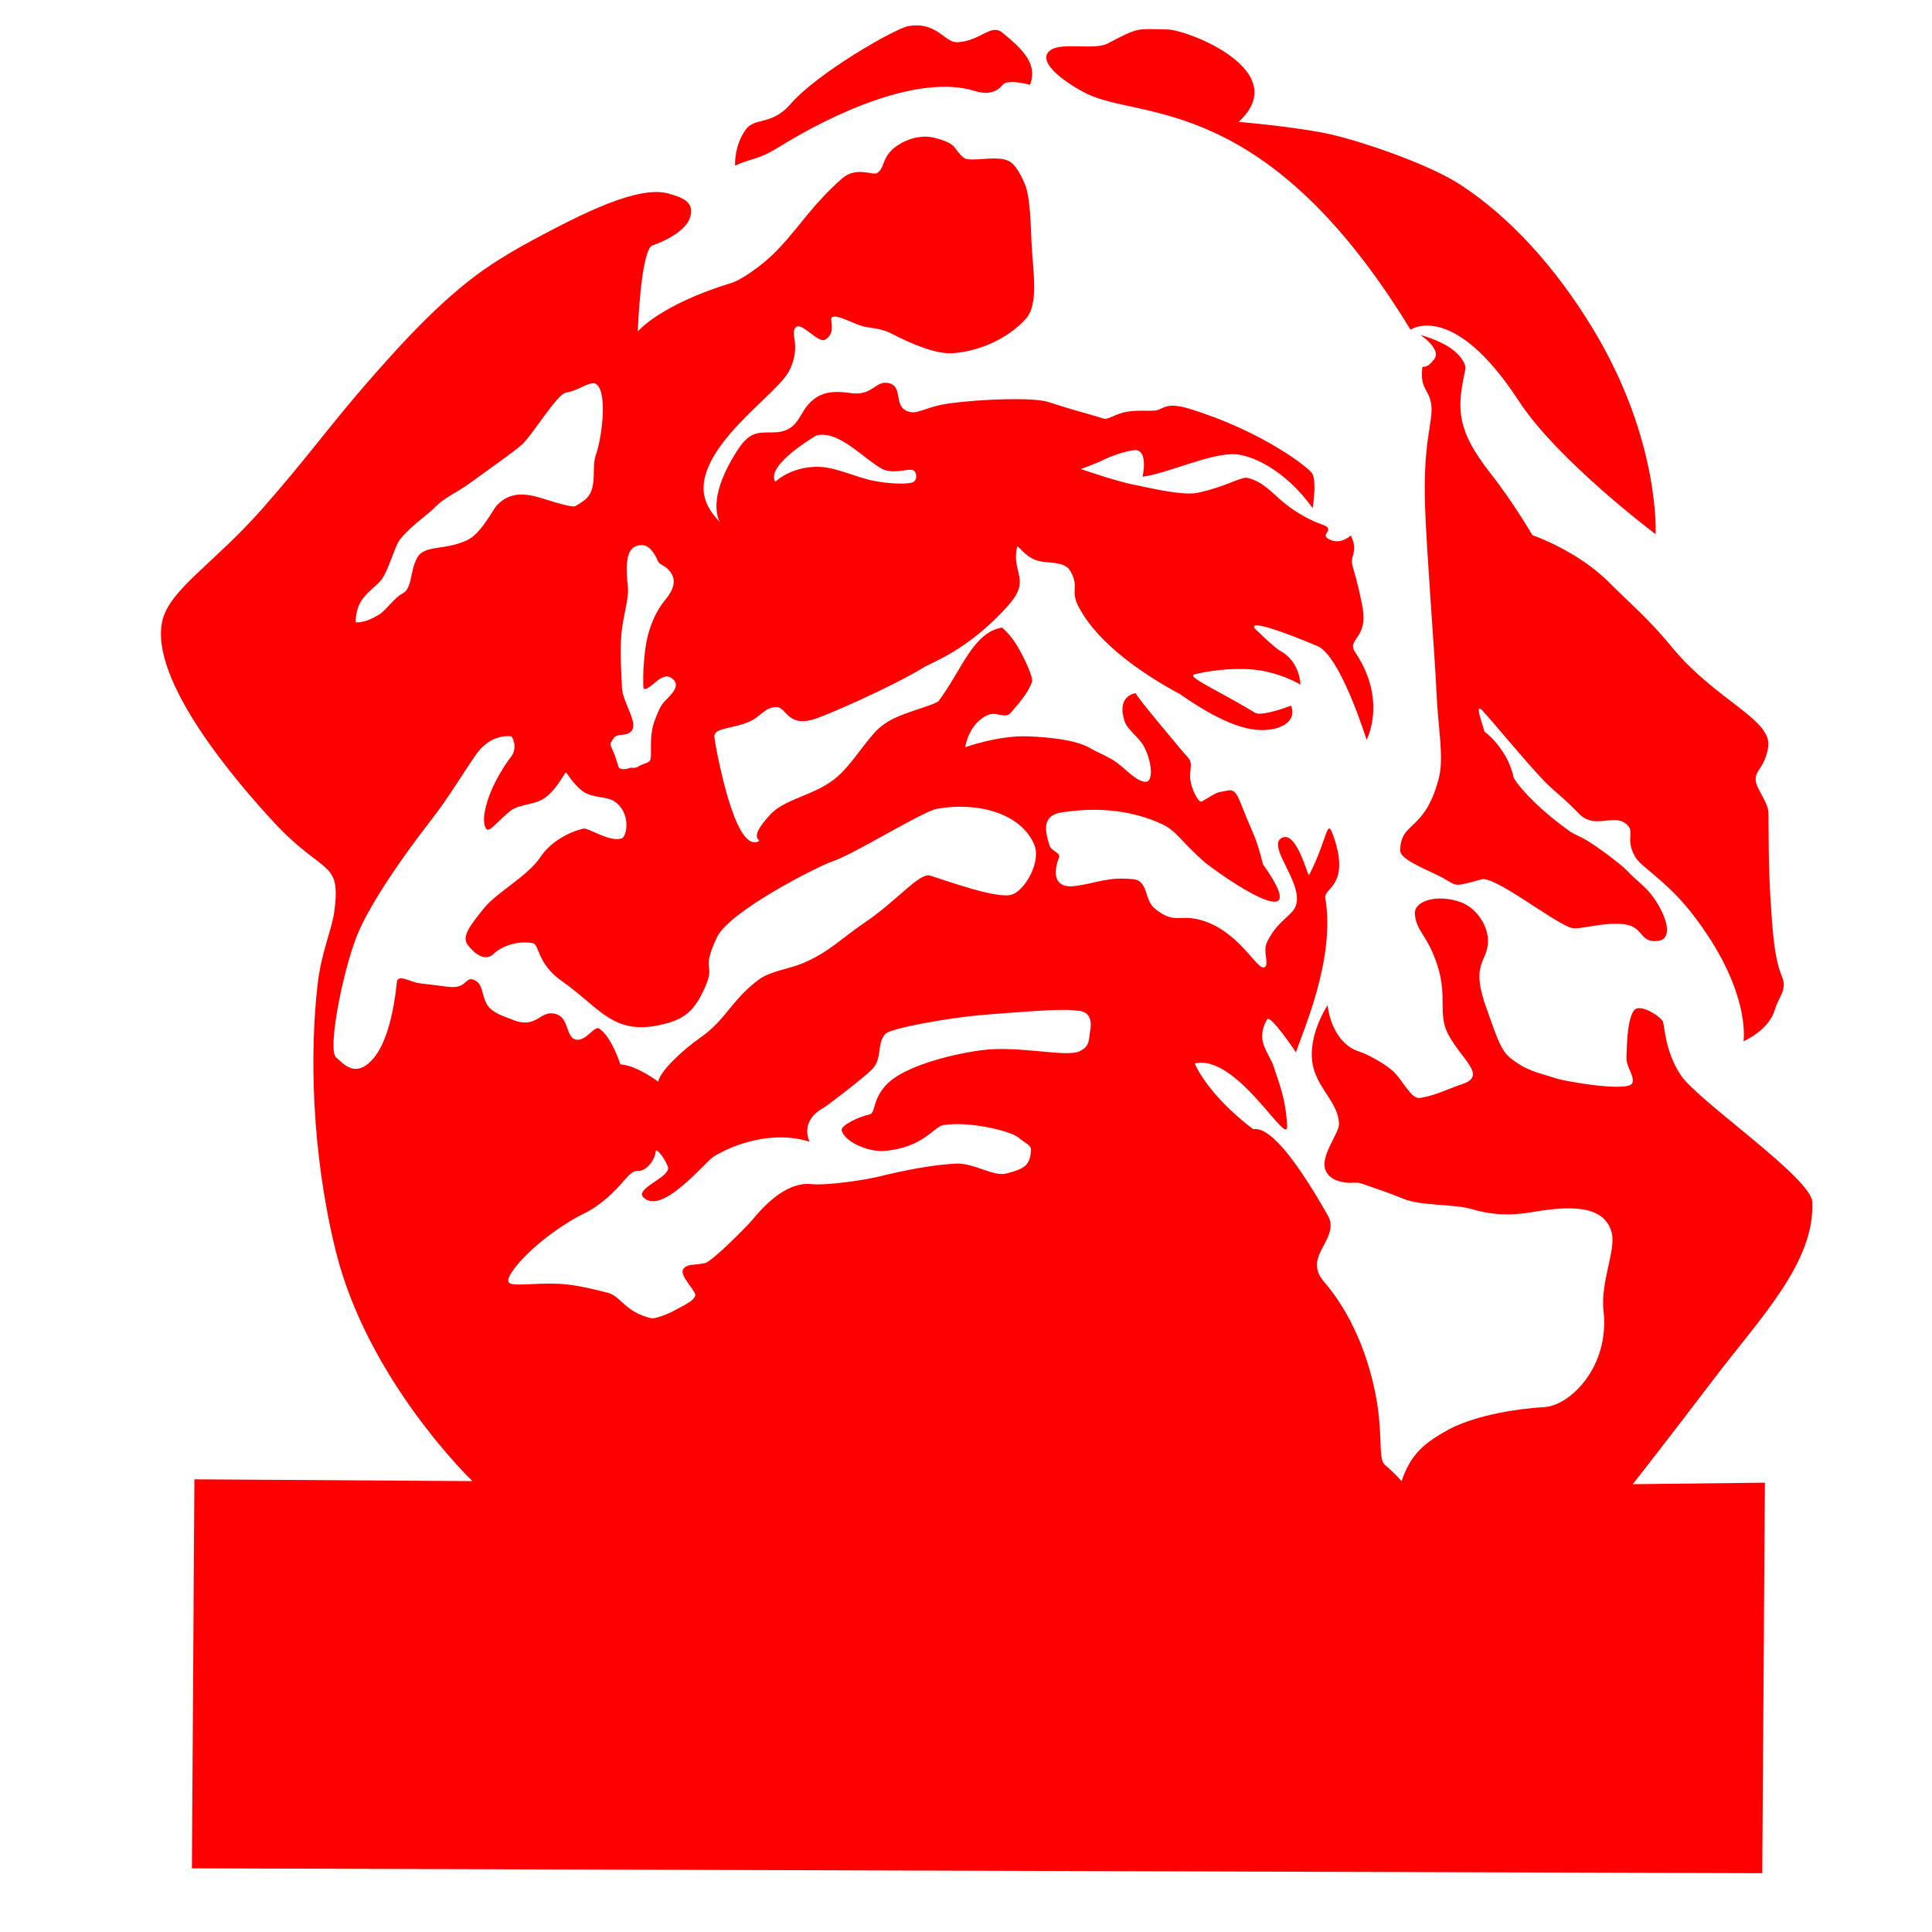
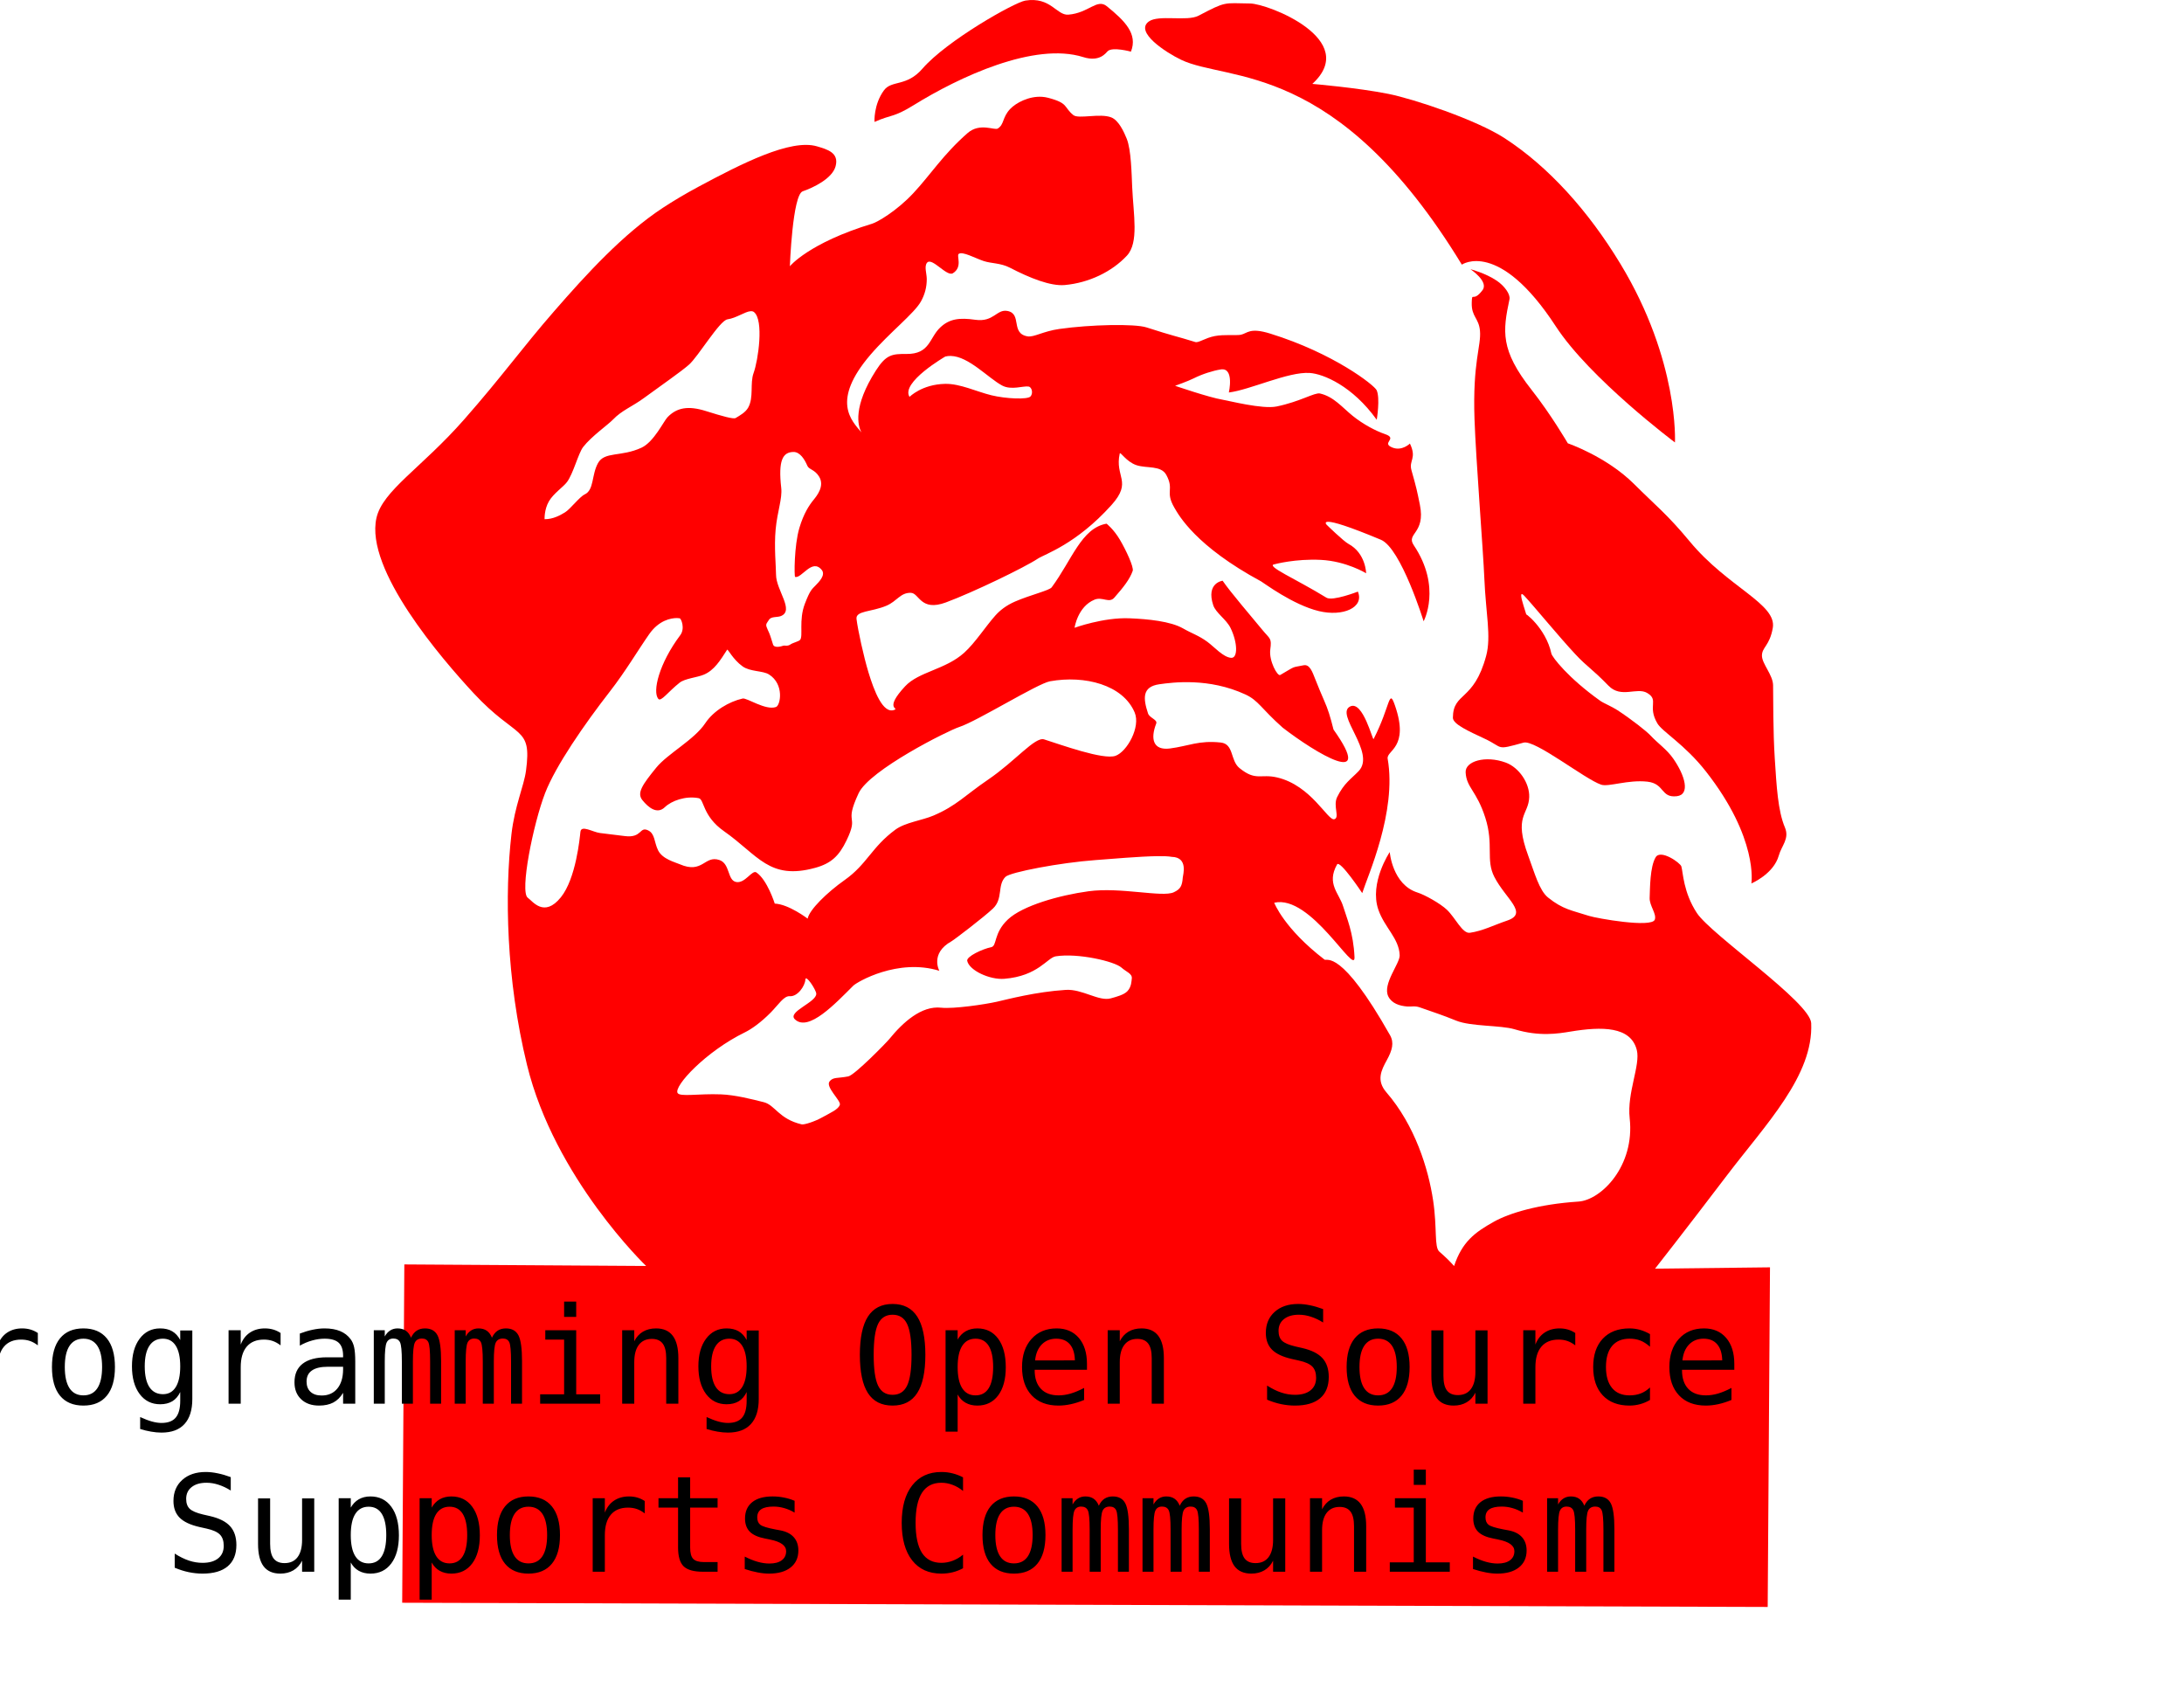
- <svg xmlns="http://www.w3.org/2000/svg" version="1.1" id="svg1" width="100mm" height="100mm" viewBox="0 0 377.953 377.953">
-   <defs id="defs1" />
+ <svg xmlns="http://www.w3.org/2000/svg" version="1.1" id="svg1" width="130mm" height="100mm" viewBox="0 0 491.339 377.953">
+   <defs id="defs1">
+     <rect x="37.952" y="301.53" width="306.794" height="64.917" id="rect7" />
+   </defs>
  <g id="layer1" style="display:inline">
-     <g id="g1" transform="matrix(3.048065,0,0,3.048065,29.16474,2.536399)" style="stroke-width:0.328">
+     <g id="g1" transform="matrix(3.048065,0,0,3.048065,82.09957,-2.43393)" style="stroke-width:0.328">
      <path id="path2-9" style="display:inline;fill:#ff0000;fill-opacity:1;stroke:none;stroke-width:0;stroke-linecap:round;stroke-dasharray:none;stroke-opacity:1" d="m 50,7.945 c -0.993,-0.074 -1.959,0.454 -2.377,0.896 -0.596,0.631 -0.427,1.143 -0.914,1.443 -0.249,0.153 -1.325,-0.454 -2.229,0.336 -1.793,1.568 -2.728,3.068 -4.002,4.432 -1.247,1.335 -2.66,2.139 -3.031,2.252 -4.699,1.428 -6.084,3.145 -6.084,3.145 0,0 0.193,-5.274 0.951,-5.533 0.769,-0.263 2.171,-0.931 2.422,-1.838 0.28,-1.012 -0.614,-1.255 -1.369,-1.479 -1.95,-0.578 -5.605,1.297 -8.717,2.963 -1.021,0.546 -1.931,1.094 -2.656,1.57 -2.935,1.929 -5.651,4.903 -8.033,7.639 -2.382,2.736 -3.841,4.806 -6.648,7.996 -3.152,3.583 -6.013,5.231 -6.465,7.266 -0.848,3.82 4.814,10.376 7.172,12.92 3.204,3.456 4.314,2.361 3.869,5.717 -0.153,1.152 -0.833,2.592 -1.074,4.688 -0.501,4.353 -0.405,10.667 1.146,17.025 2.045,8.383 8.793,14.844 8.793,14.844 L 2.908,94.113 2.75,119.08 l 100.785,0.311 0.17,-25.064 -8.482,0.098 c 0,0 2.135,-2.715 5.293,-6.869 2.895,-3.808 6.406,-7.384 6.23,-11.252 -0.07,-1.542 -7.379,-6.516 -8.437,-8.125 -1.006,-1.529 -1.021,-3.019 -1.146,-3.439 -0.079,-0.266 -1.528,-1.284 -1.895,-0.678 -0.428,0.707 -0.417,2.311 -0.445,2.998 -0.024,0.576 0.535,1.187 0.379,1.609 -0.23,0.624 -4.296,-0.098 -4.852,-0.277 -1.262,-0.408 -1.924,-0.47 -3.025,-1.355 -0.649,-0.521 -0.995,-1.818 -1.465,-3.088 -1.098,-2.972 0.032,-2.992 0.074,-4.33 0.032,-1.029 -0.756,-2.182 -1.73,-2.541 -1.505,-0.554 -3.004,-0.1 -2.963,0.719 0.057,1.136 0.808,1.342 1.449,3.34 0.647,2.016 0.017,3.103 0.67,4.377 0.832,1.623 2.543,2.681 0.953,3.221 -1.021,0.347 -1.801,0.762 -2.756,0.902 -0.554,0.082 -1.072,-1.108 -1.703,-1.703 -0.483,-0.456 -1.613,-1.092 -2.164,-1.266 -1.858,-0.585 -2.051,-2.986 -2.051,-2.986 0,-1e-6 -1.524,2.267 -0.84,4.252 0.454,1.317 1.53,2.117 1.574,3.361 0.022,0.618 -1.298,2.132 -0.836,3.047 0.259,0.512 0.824,0.69 1.393,0.736 0.306,0.025 0.555,-0.068 0.932,0.066 1.211,0.43 1.511,0.504 2.682,0.977 1.107,0.447 3.27,0.326 4.312,0.639 1.823,0.547 3.183,0.324 4.127,0.168 2.314,-0.382 4.447,-0.393 4.891,1.361 0.282,1.116 -0.735,3.156 -0.525,5.035 0.395,3.537 -2.115,6.041 -3.779,6.15 -2.974,0.196 -5.114,0.857 -6.242,1.486 -1.42,0.792 -2.344,1.488 -2.939,3.271 -0.283,-0.319 -0.628,-0.665 -1.086,-1.059 -0.395,-0.339 -0.152,-1.712 -0.461,-3.775 -0.353,-2.358 -1.345,-5.551 -3.449,-7.984 -0.76,-0.878 -0.382,-1.628 0.031,-2.377 0.398,-0.722 0.552,-1.283 0.238,-1.838 -3.629,-6.418 -4.661,-5.447 -4.834,-5.58 -2.994,-2.293 -3.715,-4.197 -3.715,-4.197 2.714,-0.641 5.99,5.466 5.926,4.01 -0.08,-1.804 -0.587,-2.917 -0.838,-3.742 -0.299,-0.981 -1.248,-1.667 -0.451,-3.092 0.208,-0.373 1.859,2.113 1.859,2.113 0.372,-1.201 2.569,-5.99 1.877,-9.916 -0.11,-0.623 1.624,-0.796 0.541,-3.924 -0.466,-1.345 -0.32,0.018 -1.58,2.469 -0.069,0.133 -0.779,-2.833 -1.711,-2.412 -1.203,0.543 1.922,3.417 0.607,4.781 -0.572,0.594 -1.07,0.879 -1.582,1.906 -0.33,0.663 0.212,1.518 -0.213,1.643 -0.477,0.14 -1.691,-2.494 -4.225,-3.084 -1.228,-0.286 -1.563,0.295 -2.777,-0.693 -0.689,-0.561 -0.397,-1.776 -1.379,-1.883 -1.617,-0.176 -2.374,0.26 -3.744,0.438 -1.256,0.163 -1.461,-0.705 -1.02,-1.838 0.112,-0.289 -0.494,-0.411 -0.605,-0.75 -0.362,-1.102 -0.448,-1.972 0.842,-2.152 0.989,-0.138 3.649,-0.491 6.344,0.754 0.973,0.45 1.146,1.022 2.756,2.451 2.431,1.878 6.889,4.559 3.75,0.141 -0.251,-0.996 -0.415,-1.515 -0.688,-2.131 -0.2,-0.453 -0.436,-1.022 -0.666,-1.604 -0.211,-0.533 -0.405,-1.102 -0.859,-1.01 -0.94,0.192 -0.512,0.016 -1.721,0.717 -0.203,0.118 -0.844,-1.051 -0.734,-1.877 0.115,-0.868 -0.012,-0.757 -0.58,-1.447 -0.844,-1.027 -2.348,-2.772 -2.938,-3.633 0,0 -1.24,0.15 -0.693,1.805 0.189,0.572 0.963,1.041 1.275,1.676 0.532,1.083 0.55,2.237 0.055,2.209 -0.586,-0.033 -1.247,-0.803 -1.758,-1.178 -0.652,-0.479 -1.14,-0.613 -1.795,-0.99 -0.922,-0.531 -2.598,-0.695 -3.961,-0.75 -1.918,-0.078 -4.051,0.701 -4.051,0.701 0,0 0.226,-1.569 1.479,-2.078 0.58,-0.236 1.071,0.294 1.455,-0.145 0.682,-0.777 1.134,-1.348 1.357,-1.975 0.097,-0.273 -0.489,-1.528 -0.943,-2.297 -0.469,-0.793 -0.986,-1.188 -0.986,-1.188 -1.855,0.322 -2.554,2.679 -4.051,4.699 -0.169,0.228 -1.579,0.561 -2.693,1.043 -0.675,0.292 -1.133,0.666 -1.455,1.025 -0.736,0.822 -1.483,2.009 -2.303,2.752 -1.381,1.252 -3.36,1.399 -4.367,2.482 -1.6,1.721 -0.412,1.586 -0.791,1.738 -0.843,0.338 -1.503,-1.419 -1.914,-2.77 -0.352,-1.158 -0.777,-3.1 -0.881,-3.934 -0.077,-0.62 1.098,-0.51 2.211,-0.982 0.782,-0.332 1.03,-0.979 1.807,-0.949 0.614,0.023 0.704,1.403 2.58,0.707 2.028,-0.752 5.822,-2.59 6.777,-3.225 0.514,-0.341 2.827,-1.055 5.441,-3.959 1.578,-1.754 0.222,-2.061 0.613,-3.809 0.036,-0.162 0.48,0.61 1.23,0.863 0.754,0.255 1.815,-0.006 2.209,0.725 0.6,1.113 -0.112,1.197 0.59,2.41 0.331,0.571 1.577,2.839 6.406,5.445 0.184,0.1 2.342,1.73 4.264,2.191 1.778,0.427 3.366,-0.268 2.877,-1.439 0,-10e-7 -1.868,0.727 -2.32,0.449 -2.282,-1.404 -4.594,-2.375 -3.805,-2.473 0,0 1.511,-0.411 3.389,-0.318 1.878,0.092 3.344,0.988 3.344,0.988 0,0 -0.019,-1.477 -1.303,-2.168 -0.376,-0.203 -1.609,-1.41 -1.609,-1.41 0,0 -0.931,-0.956 4.002,1.105 1.487,0.621 3.154,6.016 3.154,6.016 0,0 1.353,-2.511 -0.727,-5.611 -0.596,-0.888 0.886,-0.846 0.451,-2.984 -0.216,-1.061 -0.235,-1.183 -0.623,-2.557 -0.205,-0.726 0.415,-0.859 -0.113,-1.963 0,0 -0.579,0.574 -1.281,0.299 -0.899,-0.352 0.441,-0.657 -0.555,-0.996 -0.667,-0.227 -1.611,-0.717 -2.402,-1.359 -0.774,-0.629 -1.391,-1.409 -2.398,-1.639 -0.396,-0.09 -1.454,0.599 -3.205,0.959 -1.045,0.215 -3.527,-0.426 -3.982,-0.5 -0.999,-0.163 -3.508,-1.027 -3.508,-1.027 0,0 0.945,-0.334 1.377,-0.551 0.632,-0.318 1.421,-0.566 1.992,-0.656 1.02,-0.161 0.598,1.701 0.598,1.701 1.581,-0.196 4.389,-1.548 5.969,-1.441 1.027,0.069 3.161,0.966 4.947,3.455 0,0 0.264,-1.593 -0.008,-2.184 -0.168,-0.366 -3.159,-2.722 -7.859,-4.178 -1.518,-0.47 -1.67,-0.02 -2.164,0.088 -0.293,0.064 -1.237,-0.036 -1.922,0.096 -0.719,0.138 -1.198,0.517 -1.438,0.441 C 59.834,25.588 59.76,25.632 57.686,24.961 56.82,24.681 53.553,24.748 51.25,25.076 c -1.207,0.172 -1.872,0.627 -2.348,0.545 -1.271,-0.22 -0.379,-1.672 -1.486,-1.875 -0.797,-0.146 -1.003,0.846 -2.367,0.652 -1.147,-0.163 -1.897,-0.087 -2.59,0.57 -0.814,0.772 -0.751,1.968 -2.49,1.953 -1.05,-0.009 -1.5,0.04 -2.25,1.213 -1.708,2.669 -1.345,4.082 -1.07,4.578 -0.728,-0.871 -2.271,-2.31 0.662,-5.732 1.395,-1.628 3.238,-3.05 3.729,-3.938 0.28,-0.507 0.428,-1.039 0.428,-1.65 -2.7e-4,-0.408 -0.204,-0.937 0.021,-1.205 0.362,-0.431 1.455,1.055 1.906,0.777 0.738,-0.455 0.258,-1.291 0.426,-1.424 0.276,-0.218 1.202,0.309 1.842,0.521 0.579,0.193 1.249,0.136 1.945,0.496 1.464,0.758 2.992,1.373 4.045,1.277 1.792,-0.163 3.489,-0.986 4.588,-2.17 0.895,-0.964 0.48,-3.017 0.389,-5.047 -0.045,-0.998 -0.074,-2.753 -0.4,-3.572 C 56.023,10.532 55.635,9.679 55.088,9.463 54.256,9.135 52.667,9.603 52.285,9.291 51.557,8.696 51.952,8.416 50.426,8.016 50.284,7.979 50.142,7.956 50,7.945 Z M 28.469,23.764 c 0.095,-0.006 0.177,0.012 0.244,0.064 0.746,0.587 0.315,3.564 -0.027,4.5 -0.279,0.762 0.026,1.804 -0.4,2.553 -0.198,0.348 -0.586,0.566 -0.926,0.768 -0.159,0.094 -0.978,-0.132 -2.195,-0.516 -1.307,-0.412 -2.154,-0.255 -2.838,0.463 -0.281,0.295 -1.002,1.819 -1.914,2.242 -1.508,0.699 -2.73,0.259 -3.215,1.145 -0.479,0.875 -0.278,1.975 -0.975,2.301 -0.389,0.182 -1.073,1.098 -1.459,1.328 -0.336,0.2 -0.855,0.507 -1.504,0.504 0,0 -0.036,-0.707 0.322,-1.324 0.335,-0.577 1.056,-1.054 1.326,-1.412 0.474,-0.628 0.838,-2.127 1.201,-2.596 0.611,-0.788 1.838,-1.641 2.203,-2.025 0.634,-0.668 1.407,-0.947 2.27,-1.578 1.445,-1.058 2.715,-1.928 3.33,-2.465 0.693,-0.605 2.264,-3.27 2.852,-3.352 0.637,-0.088 1.291,-0.572 1.705,-0.6 z m 14.77,3.303 c 1.32,0.028 2.758,1.627 3.789,2.182 0.681,0.366 1.561,0.012 1.953,0.076 0.254,0.042 0.352,0.51 0.139,0.736 -0.221,0.235 -1.812,0.169 -2.881,-0.092 -1.104,-0.269 -2.312,-0.864 -3.414,-0.842 -1.722,0.034 -2.629,0.961 -2.629,0.961 -0.667,-1.067 2.639,-2.977 2.639,-2.977 0.133,-0.034 0.268,-0.048 0.404,-0.045 z m -11.607,7.086 c 0.481,-0.004 0.826,0.555 1.021,1.018 0.123,0.291 0.549,0.27 0.875,0.811 0.414,0.687 -0.168,1.402 -0.418,1.709 -0.306,0.375 -0.721,0.982 -1.045,2.07 -0.39,1.31 -0.386,3.596 -0.314,3.615 0.485,0.128 1.247,-1.395 1.963,-0.52 0.317,0.388 -0.227,0.91 -0.438,1.131 -0.3,0.315 -0.412,0.345 -0.809,1.379 -0.459,1.198 -0.106,2.391 -0.352,2.658 -0.114,0.123 -0.493,0.188 -0.732,0.348 -0.202,0.135 -0.402,0.044 -0.512,0.082 -0.156,0.054 -0.656,0.193 -0.75,-0.092 -0.104,-0.316 -0.194,-0.646 -0.285,-0.852 -0.084,-0.19 -0.136,-0.293 -0.189,-0.439 -0.084,-0.232 0.036,-0.306 0.176,-0.533 0.161,-0.26 0.606,-0.166 0.875,-0.273 1.025,-0.411 -0.354,-1.915 -0.355,-3.053 -9.67e-4,-0.585 -0.15,-2.053 -0.029,-3.342 0.126,-1.352 0.503,-2.264 0.412,-3.07 -0.229,-2.017 0.105,-2.64 0.906,-2.646 z m -8.584,12.26 c 0.068,9.8e-4 0.128,0.007 0.178,0.014 0.121,0.016 0.417,0.755 0.047,1.248 -1.566,2.088 -2.068,4.169 -1.619,4.701 0.198,0.235 0.729,-0.531 1.574,-1.197 0.393,-0.309 1.278,-0.379 1.783,-0.59 0.771,-0.322 1.219,-1.056 1.721,-1.84 0.054,-0.084 0.415,0.709 1.145,1.23 0.563,0.402 1.49,0.306 1.945,0.594 1.147,0.725 0.846,2.286 0.518,2.402 -0.77,0.274 -2.151,-0.696 -2.463,-0.625 -0.999,0.226 -2.149,0.902 -2.754,1.816 -0.817,1.234 -2.78,2.249 -3.625,3.289 -1.013,1.247 -1.447,1.862 -1.021,2.391 0.437,0.543 1.086,1.076 1.658,0.523 0.49,-0.473 1.537,-0.857 2.504,-0.664 0.408,0.082 0.268,1.317 1.857,2.432 2.539,1.781 3.342,3.643 6.744,2.705 1.18,-0.325 1.755,-0.882 2.303,-2.014 0.97,-2.005 -0.23,-1.083 0.896,-3.49 0.802,-1.714 6.59,-4.617 7.42,-4.885 1.324,-0.427 5.78,-3.21 6.711,-3.377 2.559,-0.458 5.377,0.259 6.242,2.301 0.455,1.074 -0.565,2.899 -1.414,3.201 -0.898,0.32 -4.052,-0.83 -5.27,-1.213 -0.672,-0.212 -2.133,1.609 -4.121,2.962 -1.711,1.164 -2.347,1.937 -4.045,2.66 -0.839,0.357 -2.088,0.507 -2.812,1.041 -1.764,1.299 -2.085,2.547 -3.74,3.715 -1.307,0.922 -2.611,2.198 -2.734,2.85 0,0 -1.399,-1.067 -2.428,-1.109 0,0 -0.551,-1.756 -1.355,-2.299 -0.319,-0.215 -0.832,0.83 -1.494,0.705 -0.66,-0.124 -0.437,-1.349 -1.232,-1.621 -1.109,-0.379 -1.225,1.048 -2.924,0.312 -0.353,-0.153 -1.282,-0.378 -1.604,-1.027 -0.3,-0.607 -0.221,-1.225 -0.738,-1.475 -0.651,-0.314 -0.431,0.591 -1.73,0.42 0,0 -1.286,-0.156 -1.828,-0.225 -0.528,-0.067 -1.38,-0.617 -1.438,-0.088 -0.049,0.446 -0.324,3.448 -1.445,4.834 -1.241,1.533 -2.087,0.278 -2.439,0.033 -0.607,-0.422 0.392,-5.431 1.277,-7.725 0.774,-2.005 2.907,-5.091 4.783,-7.5 1.148,-1.474 2.069,-3.04 2.9,-4.229 0.712,-1.019 1.595,-1.194 2.068,-1.188 z m 35.459,17.57 c 0.446,-0.006 0.811,0.008 1.039,0.051 1.238,0.026 0.833,1.332 0.818,1.523 -0.048,0.631 -0.171,0.859 -0.668,1.092 -0.837,0.391 -3.934,-0.398 -6.287,-0.076 -2.16,0.295 -4.866,1.06 -5.951,2.08 -1.081,1.016 -0.788,1.957 -1.234,2.047 -0.642,0.129 -1.839,0.691 -1.771,1.008 0.154,0.718 1.68,1.411 2.736,1.326 2.499,-0.2 3.172,-1.561 3.801,-1.66 1.623,-0.257 4.334,0.369 4.85,0.834 0.349,0.314 0.814,0.445 0.76,0.814 -0.023,0.159 -0.017,0.606 -0.324,0.926 -0.254,0.265 -0.779,0.406 -1.225,0.529 -0.883,0.244 -2.102,-0.702 -3.324,-0.625 -2.201,0.138 -4.302,0.697 -5.082,0.873 -0.89,0.201 -3.199,0.541 -4.119,0.441 -1.453,-0.158 -2.813,1.075 -3.826,2.318 -0.227,0.278 -2.556,2.659 -3.025,2.752 -0.789,0.157 -1.121,0.032 -1.383,0.373 -0.311,0.405 0.827,1.403 0.764,1.703 -0.074,0.351 -0.741,0.63 -1.275,0.932 -0.585,0.33 -1.363,0.576 -1.551,0.531 -1.686,-0.399 -1.958,-1.425 -2.789,-1.635 -0.877,-0.221 -2.116,-0.537 -3.162,-0.578 -1.656,-0.065 -3.025,0.203 -3.203,-0.102 -0.292,-0.5 2.077,-3.066 4.982,-4.482 0.473,-0.231 1.169,-0.721 1.902,-1.465 0.56,-0.569 0.963,-1.229 1.393,-1.195 0.581,0.045 1.127,-0.75 1.156,-1.23 0.025,-0.407 0.785,0.752 0.803,1.039 0.038,0.639 -2.163,1.336 -1.578,1.896 1.003,0.961 2.997,-1.174 4.316,-2.486 0.261,-0.259 3.279,-2.043 6.346,-1.094 0,0 -0.71,-1.284 0.893,-2.176 0.212,-0.118 2.388,-1.778 3.064,-2.418 0.769,-0.727 0.302,-1.728 0.924,-2.34 0.353,-0.347 4.063,-1.049 6.635,-1.236 1.205,-0.088 3.261,-0.274 4.598,-0.291 z" />
      <path id="path2" style="display:inline;fill:#ff0000;fill-opacity:1;stroke:none;stroke-width:0;stroke-linecap:round;stroke-dasharray:none;stroke-opacity:1" d="m 81.691,23.145 c 0.025,-0.894 0.068,0.031 0.795,-0.932 0.483,-0.639 -0.89,-1.546 -0.89,-1.546 0,0 1.102,0.278 1.945,0.849 0.565,0.383 1.014,0.998 0.936,1.37 -0.497,2.355 -0.692,3.736 1.625,6.675 1.445,1.832 2.682,3.955 2.682,3.955 0,0 2.854,0.972 4.899,3.013 1.575,1.572 2.437,2.223 4.102,4.233 2.815,3.397 6.442,4.599 6.126,6.383 -0.236,1.329 -0.8,1.406 -0.8,2.043 2.6e-4,0.595 0.811,1.422 0.822,2.179 0.015,0.925 -0.006,3.403 0.126,5.43 0.131,2.011 0.226,3.831 0.746,5.064 0.353,0.838 -0.244,1.34 -0.448,2.07 -0.386,1.378 -2.025,2.065 -2.025,2.065 0,0 0.535,-3.309 -3.363,-8.273 -1.566,-1.995 -3.211,-2.919 -3.574,-3.535 -0.76,-1.289 0.141,-1.711 -0.748,-2.245 -0.767,-0.461 -1.929,0.424 -2.866,-0.543 -1.225,-1.264 -1.55,-1.364 -2.425,-2.301 -1.28,-1.371 -2.943,-3.418 -3.774,-4.318 -0.76,-0.823 0.571,2.303 0.038,1.327 -0.112,-0.205 1.54,1.02 1.95,2.925 0.055,0.257 1.237,1.798 3.603,3.483 0.251,0.179 0.846,0.414 1.28,0.698 1.037,0.679 2.126,1.538 2.418,1.849 0.592,0.631 1.208,1.029 1.686,1.711 0.874,1.245 1.289,2.671 0.263,2.785 -1.19,0.132 -0.879,-0.931 -2.164,-1.074 -1.434,-0.159 -2.865,0.406 -3.413,0.222 -1.202,-0.404 -4.881,-3.338 -5.727,-3.103 -2.113,0.588 -1.435,0.382 -2.867,-0.288 -1.2,-0.561 -2.353,-1.075 -2.349,-1.554 0.018,-1.909 1.544,-1.165 2.457,-4.567 0.383,-1.427 -0.028,-3.148 -0.133,-5.667 -0.089,-2.127 -0.625,-8.82 -0.728,-11.787 -0.148,-4.247 0.506,-5.406 0.403,-6.533 -0.086,-0.949 -0.636,-1.03 -0.607,-2.061 z" />
      <path id="rect1" style="display:inline;fill:#ff0000;fill-opacity:1;stroke:none;stroke-width:0;stroke-linecap:round;stroke-dasharray:none;stroke-opacity:1" d="m 57.854,2.387 c 0.719,-0.526 2.821,0.017 3.671,-0.429 2.057,-1.078 1.836,-0.928 3.812,-0.902 1.331,0.018 8.153,2.675 4.589,5.934 0,0 3.339,0.282 5.614,0.737 1.847,0.369 6.478,1.903 8.592,3.278 3.213,2.09 6.15,5.329 8.54,9.277 4.338,7.168 4.018,13.169 4.018,13.169 0,0 -6.273,-4.7 -8.792,-8.565 C 83.683,18.419 80.961,20.329 80.961,20.329 71.731,5.178 63.69,6.871 60.236,5.208 59.105,4.664 56.797,3.161 57.854,2.387 Z" />
      <path id="path1" style="display:inline;fill:#ff0000;fill-opacity:1;stroke:none;stroke-width:0;stroke-linecap:round;stroke-dasharray:none;stroke-opacity:1" d="m 38.308,7.466 c 0.565,-0.773 1.668,-0.245 2.84,-1.599 1.791,-2.069 6.792,-4.897 7.598,-5.026 1.869,-0.3 2.304,1.108 3.173,1.039 1.508,-0.119 2.11,-1.215 2.843,-0.618 1.328,1.081 2.294,2.036 1.775,3.348 0,0 -1.348,-0.371 -1.71,-0.039 -0.136,0.125 -0.585,0.827 -1.803,0.443 -3.607,-1.137 -9.156,1.458 -12.543,3.557 -1.464,0.907 -1.605,0.664 -2.871,1.224 0,0 -0.077,-1.271 0.697,-2.329 z" />
    </g>
  </g>
+   <g id="g7" style="display:inline">
+     <text xml:space="preserve" style="font-style:normal;font-variant:normal;font-weight:normal;font-stretch:normal;font-size:30.236px;font-family:'DejaVu Sans Mono';-inkscape-font-specification:'DejaVu Sans Mono';text-align:center;writing-mode:lr-tb;direction:ltr;text-anchor:middle;fill:#000000;fill-opacity:1;stroke:none;stroke-width:0.378;stroke-linecap:round" x="246.325" y="315.759" id="text8">
+       <tspan id="tspan8" x="246.325" y="315.759" style="font-size:30.236px;fill:#000000;fill-opacity:1;stroke:none">Programming Open Source</tspan>
+       <tspan x="246.325" y="353.554" id="tspan9" style="font-size:30.236px;fill:#000000;fill-opacity:1;stroke:none">Supports Communism</tspan>
+     </text>
+   </g>
</svg>
